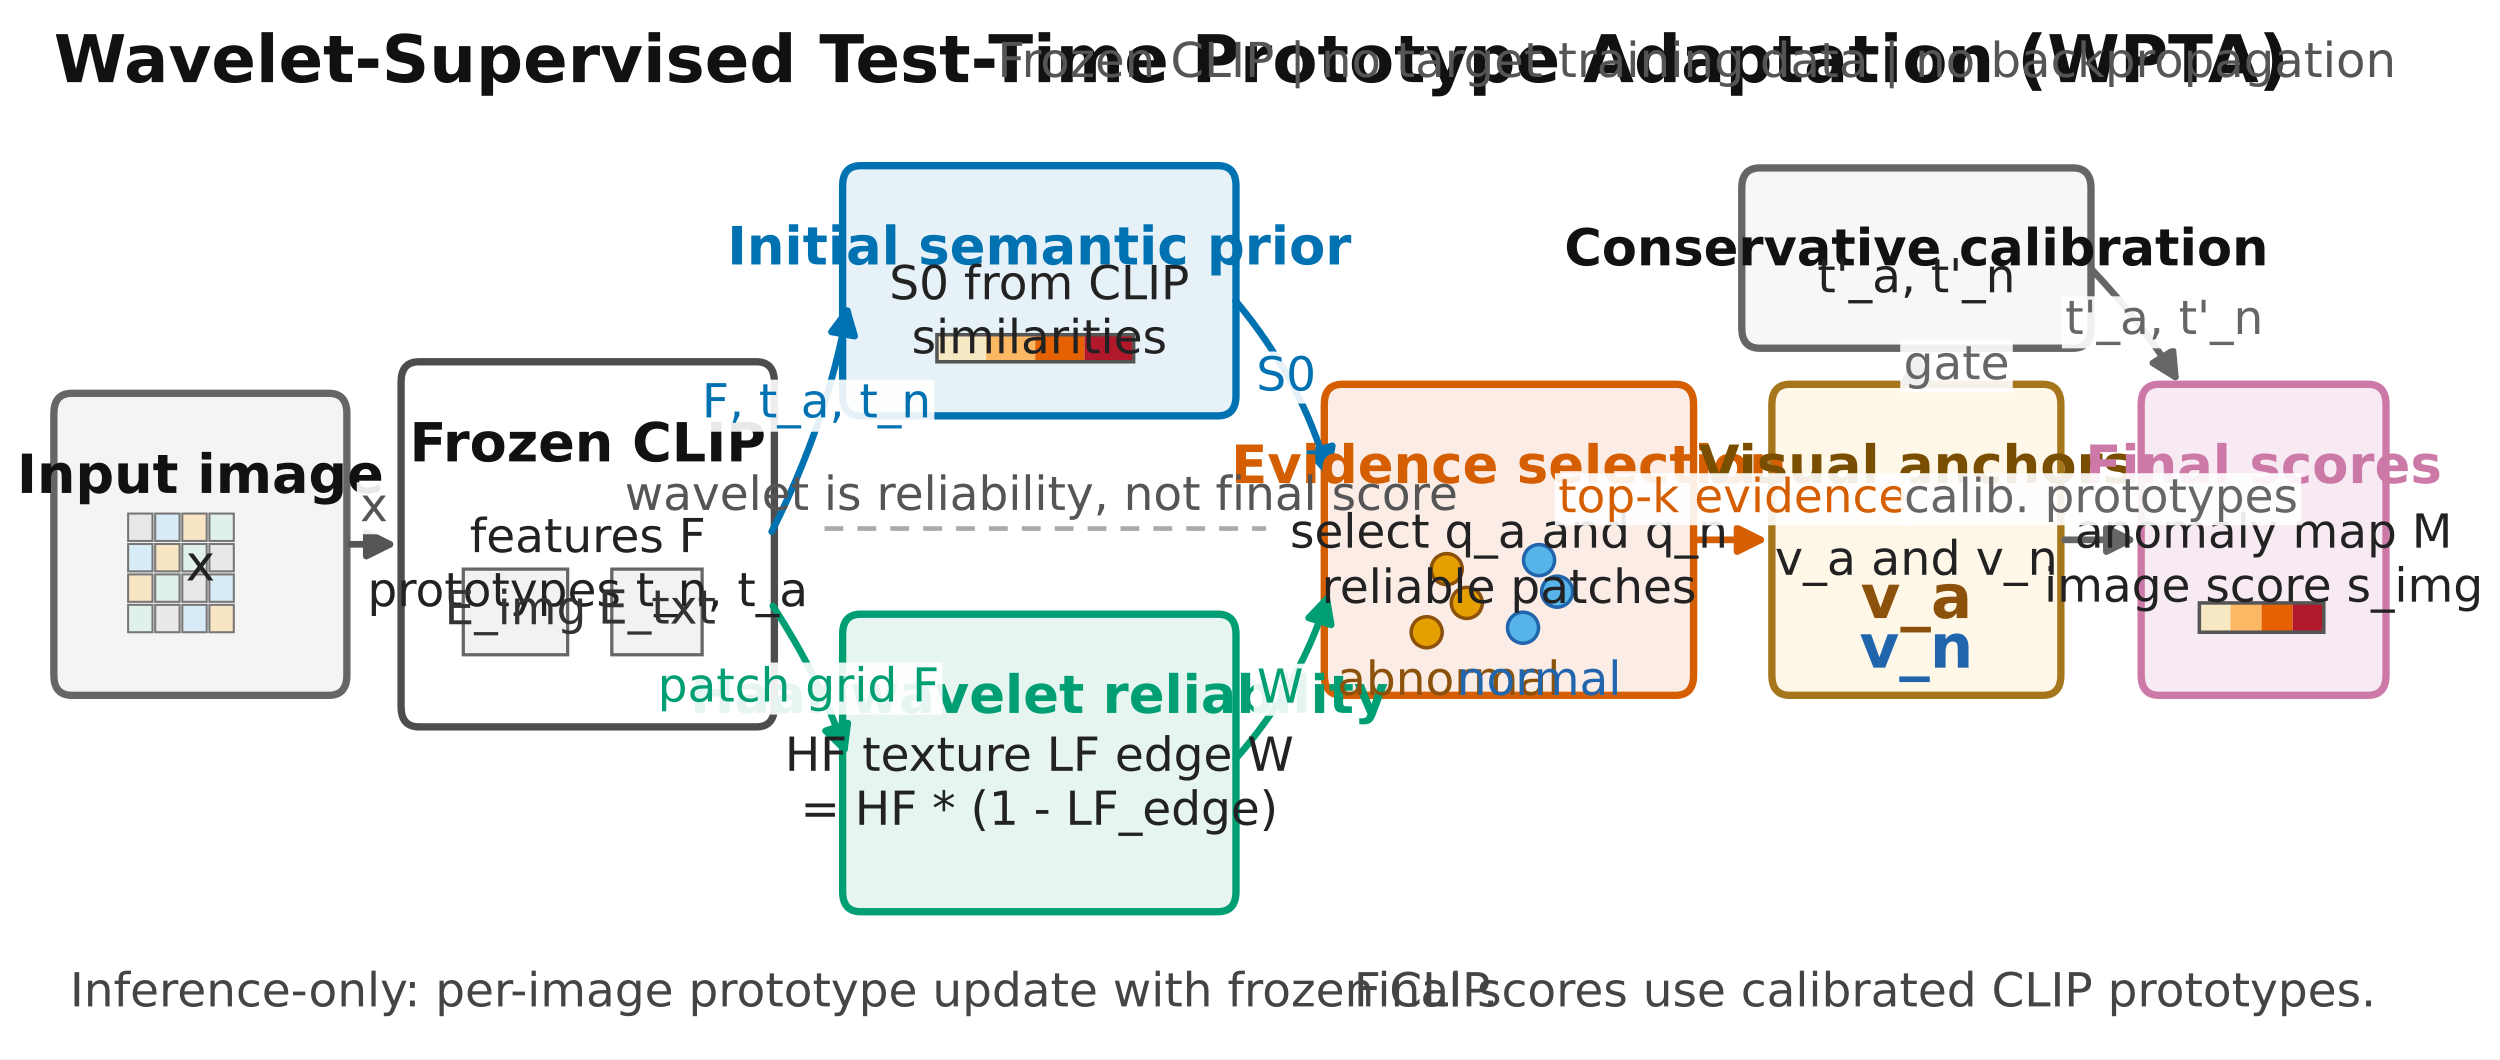
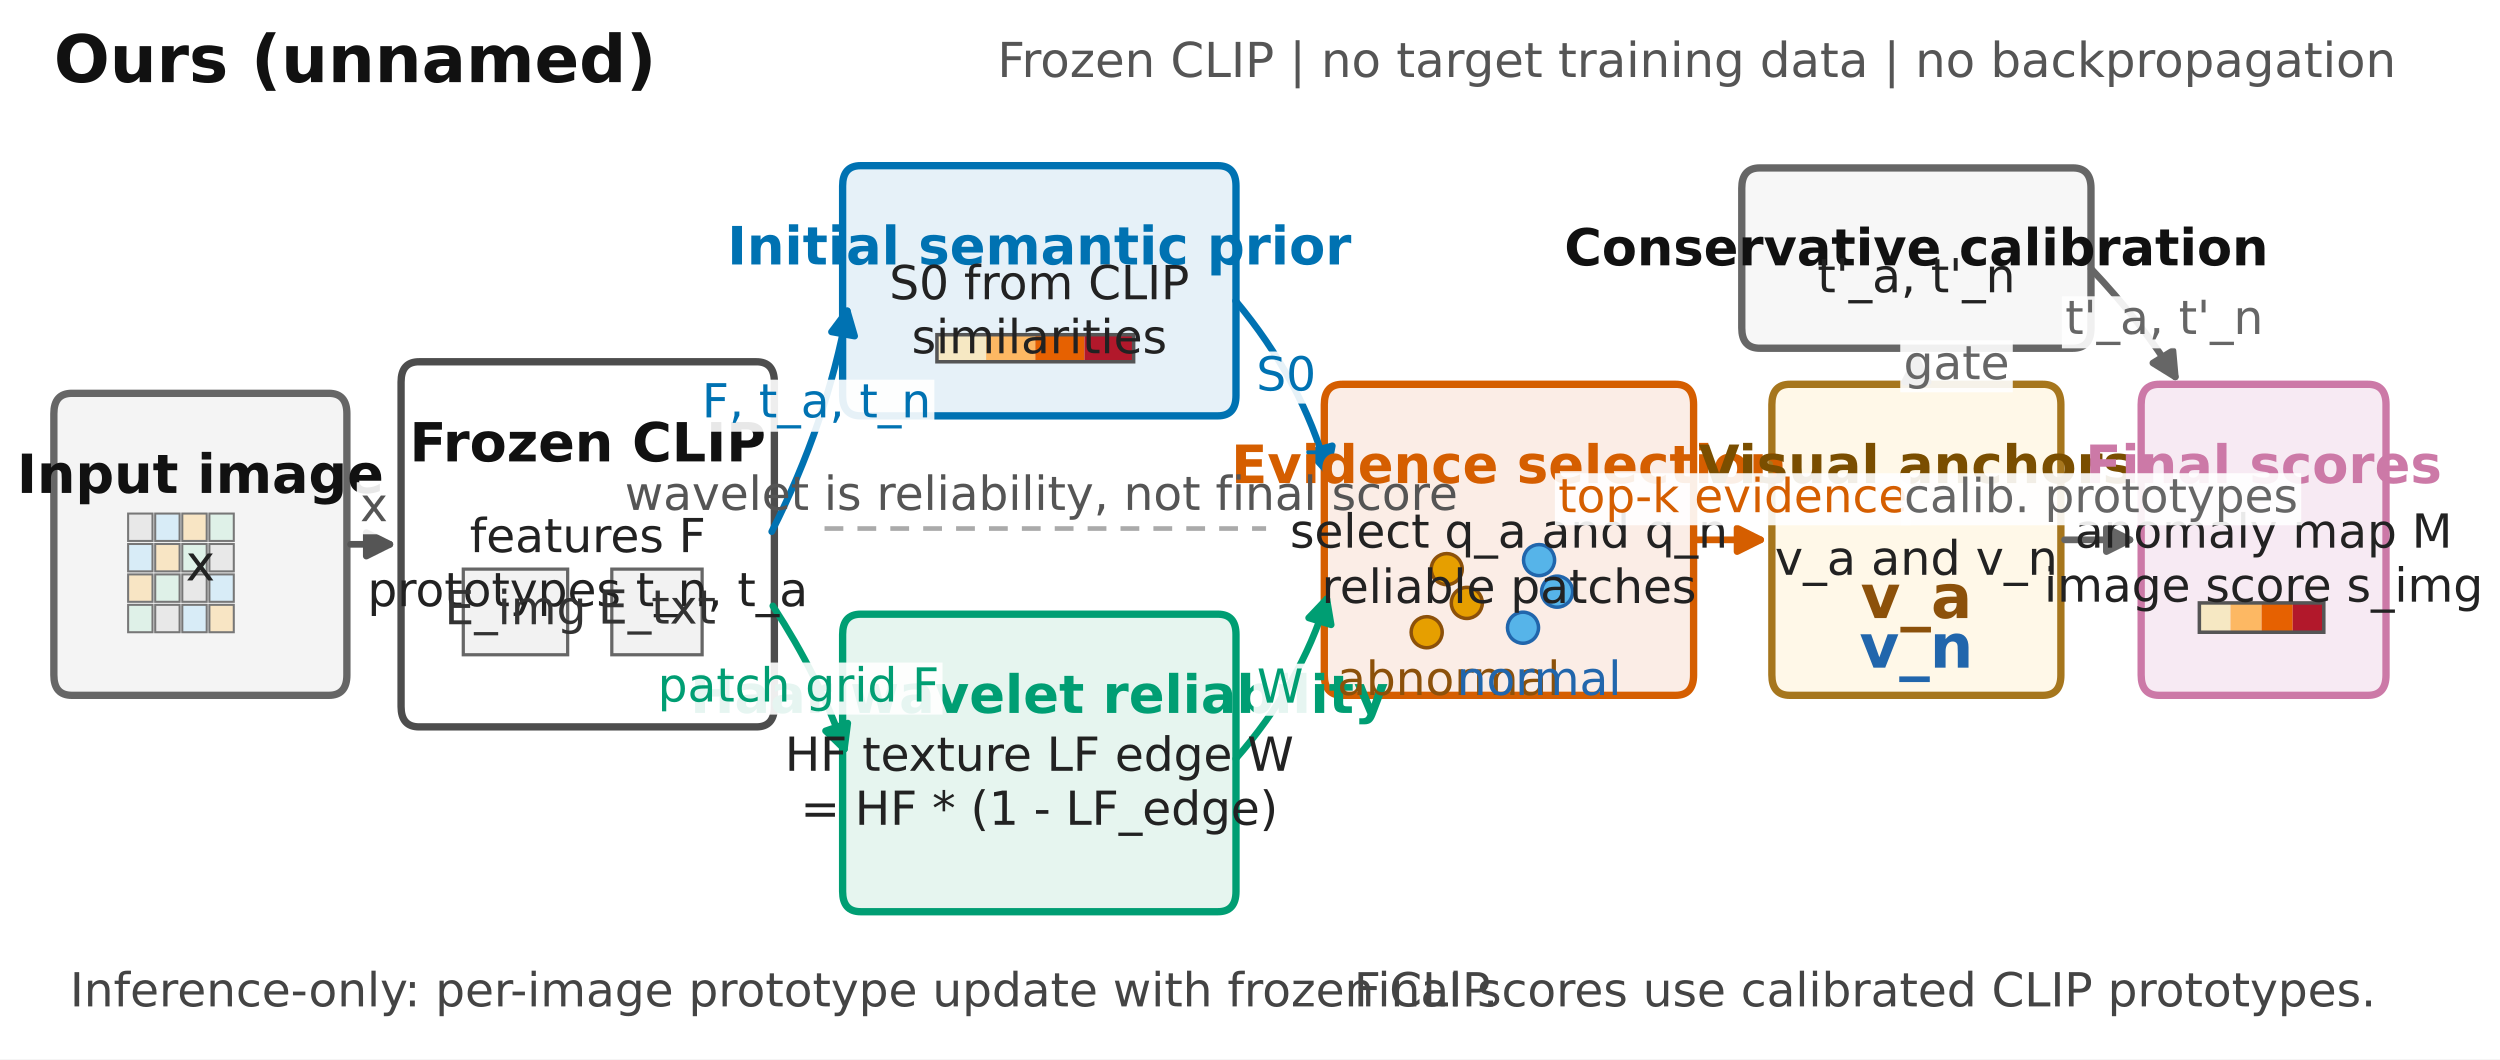
<svg xmlns="http://www.w3.org/2000/svg" xmlns:xlink="http://www.w3.org/1999/xlink" width="425.724pt" height="180.396pt" viewBox="0 0 425.724 180.396" version="1.1">
  <defs>
    <style type="text/css">*{stroke-linejoin: round; stroke-linecap: butt}</style>
  </defs>
  <g id="figure_1">
    <g id="patch_1">
-       <path d="M 0 180.396  L 425.724 180.396  L 425.724 0  L 0 0  z " style="fill: #ffffff" />
+       <path d="M 0 180.396 L 425.724 180.396 L 425.724 0 L 0 0 z " style="fill: #ffffff" />
    </g>
    <g id="axes_1">
      <g id="patch_2">
-         <path d="M 12.247 118.408  L 55.994 118.408  Q 59.07 118.408 59.07 114.954  L 59.07 70.432  Q 59.07 66.977 55.994 66.977  L 12.247 66.977  Q 9.171 66.977 9.171 70.432  L 9.171 114.954  Q 9.171 118.408 12.247 118.408  z " clip-path="url(#padab450040)" style="fill: #f4f4f4; stroke: #666666; stroke-width: 1.25; stroke-linejoin: miter" />
+         <path d="M 12.247 118.408 L 55.994 118.408 Q 59.07 118.408 59.07 114.954 L 59.07 70.432 Q 59.07 66.977 55.994 66.977 L 12.247 66.977 Q 9.171 66.977 9.171 70.432 L 9.171 114.954 Q 9.171 118.408 12.247 118.408 z " clip-path="url(#padab450040)" style="fill: #f4f4f4; stroke: #666666; stroke-width: 1.25; stroke-linejoin: miter" />
      </g>
      <g id="patch_3">
-         <path d="M 21.817 92.117  L 25.969 92.117  L 25.969 87.454  L 21.817 87.454  z " clip-path="url(#padab450040)" style="fill: #e8e8e8; stroke: #777777; stroke-width: 0.35; stroke-linejoin: miter" />
+         <path d="M 21.817 92.117 L 25.969 92.117 L 25.969 87.454 L 21.817 87.454 z " clip-path="url(#padab450040)" style="fill: #e8e8e8; stroke: #777777; stroke-width: 0.35; stroke-linejoin: miter" />
      </g>
      <g id="patch_4">
-         <path d="M 26.431 92.117  L 30.583 92.117  L 30.583 87.454  L 26.431 87.454  z " clip-path="url(#padab450040)" style="fill: #d8ecf7; stroke: #777777; stroke-width: 0.35; stroke-linejoin: miter" />
+         <path d="M 26.431 92.117 L 30.583 92.117 L 30.583 87.454 L 26.431 87.454 z " clip-path="url(#padab450040)" style="fill: #d8ecf7; stroke: #777777; stroke-width: 0.35; stroke-linejoin: miter" />
      </g>
      <g id="patch_5">
-         <path d="M 31.044 92.117  L 35.197 92.117  L 35.197 87.454  L 31.044 87.454  z " clip-path="url(#padab450040)" style="fill: #f8e5c4; stroke: #777777; stroke-width: 0.35; stroke-linejoin: miter" />
+         <path d="M 31.044 92.117 L 35.197 92.117 L 35.197 87.454 L 31.044 87.454 z " clip-path="url(#padab450040)" style="fill: #f8e5c4; stroke: #777777; stroke-width: 0.35; stroke-linejoin: miter" />
      </g>
      <g id="patch_6">
-         <path d="M 35.658 92.117  L 39.811 92.117  L 39.811 87.454  L 35.658 87.454  z " clip-path="url(#padab450040)" style="fill: #dff1e8; stroke: #777777; stroke-width: 0.35; stroke-linejoin: miter" />
+         <path d="M 35.658 92.117 L 39.811 92.117 L 39.811 87.454 L 35.658 87.454 z " clip-path="url(#padab450040)" style="fill: #dff1e8; stroke: #777777; stroke-width: 0.35; stroke-linejoin: miter" />
      </g>
      <g id="patch_7">
-         <path d="M 21.817 97.299  L 25.969 97.299  L 25.969 92.635  L 21.817 92.635  z " clip-path="url(#padab450040)" style="fill: #d8ecf7; stroke: #777777; stroke-width: 0.35; stroke-linejoin: miter" />
+         <path d="M 21.817 97.299 L 25.969 97.299 L 25.969 92.635 L 21.817 92.635 z " clip-path="url(#padab450040)" style="fill: #d8ecf7; stroke: #777777; stroke-width: 0.35; stroke-linejoin: miter" />
      </g>
      <g id="patch_8">
-         <path d="M 26.431 97.299  L 30.583 97.299  L 30.583 92.635  L 26.431 92.635  z " clip-path="url(#padab450040)" style="fill: #f8e5c4; stroke: #777777; stroke-width: 0.35; stroke-linejoin: miter" />
+         <path d="M 26.431 97.299 L 30.583 97.299 L 30.583 92.635 L 26.431 92.635 z " clip-path="url(#padab450040)" style="fill: #f8e5c4; stroke: #777777; stroke-width: 0.35; stroke-linejoin: miter" />
      </g>
      <g id="patch_9">
-         <path d="M 31.044 97.299  L 35.197 97.299  L 35.197 92.635  L 31.044 92.635  z " clip-path="url(#padab450040)" style="fill: #dff1e8; stroke: #777777; stroke-width: 0.35; stroke-linejoin: miter" />
+         <path d="M 31.044 97.299 L 35.197 97.299 L 35.197 92.635 L 31.044 92.635 z " clip-path="url(#padab450040)" style="fill: #dff1e8; stroke: #777777; stroke-width: 0.35; stroke-linejoin: miter" />
      </g>
      <g id="patch_10">
-         <path d="M 35.658 97.299  L 39.811 97.299  L 39.811 92.635  L 35.658 92.635  z " clip-path="url(#padab450040)" style="fill: #e8e8e8; stroke: #777777; stroke-width: 0.35; stroke-linejoin: miter" />
+         <path d="M 35.658 97.299 L 39.811 97.299 L 39.811 92.635 L 35.658 92.635 z " clip-path="url(#padab450040)" style="fill: #e8e8e8; stroke: #777777; stroke-width: 0.35; stroke-linejoin: miter" />
      </g>
      <g id="patch_11">
-         <path d="M 21.817 102.48  L 25.969 102.48  L 25.969 97.817  L 21.817 97.817  z " clip-path="url(#padab450040)" style="fill: #f8e5c4; stroke: #777777; stroke-width: 0.35; stroke-linejoin: miter" />
+         <path d="M 21.817 102.48 L 25.969 102.48 L 25.969 97.817 L 21.817 97.817 z " clip-path="url(#padab450040)" style="fill: #f8e5c4; stroke: #777777; stroke-width: 0.35; stroke-linejoin: miter" />
      </g>
      <g id="patch_12">
-         <path d="M 26.431 102.48  L 30.583 102.48  L 30.583 97.817  L 26.431 97.817  z " clip-path="url(#padab450040)" style="fill: #dff1e8; stroke: #777777; stroke-width: 0.35; stroke-linejoin: miter" />
+         <path d="M 26.431 102.48 L 30.583 102.48 L 30.583 97.817 L 26.431 97.817 z " clip-path="url(#padab450040)" style="fill: #dff1e8; stroke: #777777; stroke-width: 0.35; stroke-linejoin: miter" />
      </g>
      <g id="patch_13">
-         <path d="M 31.044 102.48  L 35.197 102.48  L 35.197 97.817  L 31.044 97.817  z " clip-path="url(#padab450040)" style="fill: #e8e8e8; stroke: #777777; stroke-width: 0.35; stroke-linejoin: miter" />
+         <path d="M 31.044 102.48 L 35.197 102.48 L 35.197 97.817 L 31.044 97.817 z " clip-path="url(#padab450040)" style="fill: #e8e8e8; stroke: #777777; stroke-width: 0.35; stroke-linejoin: miter" />
      </g>
      <g id="patch_14">
-         <path d="M 35.658 102.48  L 39.811 102.48  L 39.811 97.817  L 35.658 97.817  z " clip-path="url(#padab450040)" style="fill: #d8ecf7; stroke: #777777; stroke-width: 0.35; stroke-linejoin: miter" />
+         <path d="M 35.658 102.48 L 39.811 102.48 L 39.811 97.817 L 35.658 97.817 z " clip-path="url(#padab450040)" style="fill: #d8ecf7; stroke: #777777; stroke-width: 0.35; stroke-linejoin: miter" />
      </g>
      <g id="patch_15">
-         <path d="M 21.817 107.662  L 25.969 107.662  L 25.969 102.998  L 21.817 102.998  z " clip-path="url(#padab450040)" style="fill: #dff1e8; stroke: #777777; stroke-width: 0.35; stroke-linejoin: miter" />
+         <path d="M 21.817 107.662 L 25.969 107.662 L 25.969 102.998 L 21.817 102.998 z " clip-path="url(#padab450040)" style="fill: #dff1e8; stroke: #777777; stroke-width: 0.35; stroke-linejoin: miter" />
      </g>
      <g id="patch_16">
-         <path d="M 26.431 107.662  L 30.583 107.662  L 30.583 102.998  L 26.431 102.998  z " clip-path="url(#padab450040)" style="fill: #e8e8e8; stroke: #777777; stroke-width: 0.35; stroke-linejoin: miter" />
+         <path d="M 26.431 107.662 L 30.583 107.662 L 30.583 102.998 L 26.431 102.998 z " clip-path="url(#padab450040)" style="fill: #e8e8e8; stroke: #777777; stroke-width: 0.35; stroke-linejoin: miter" />
      </g>
      <g id="patch_17">
-         <path d="M 31.044 107.662  L 35.197 107.662  L 35.197 102.998  L 31.044 102.998  z " clip-path="url(#padab450040)" style="fill: #d8ecf7; stroke: #777777; stroke-width: 0.35; stroke-linejoin: miter" />
+         <path d="M 31.044 107.662 L 35.197 107.662 L 35.197 102.998 L 31.044 102.998 z " clip-path="url(#padab450040)" style="fill: #d8ecf7; stroke: #777777; stroke-width: 0.35; stroke-linejoin: miter" />
      </g>
      <g id="patch_18">
-         <path d="M 35.658 107.662  L 39.811 107.662  L 39.811 102.998  L 35.658 102.998  z " clip-path="url(#padab450040)" style="fill: #f8e5c4; stroke: #777777; stroke-width: 0.35; stroke-linejoin: miter" />
+         <path d="M 35.658 107.662 L 39.811 107.662 L 39.811 102.998 L 35.658 102.998 z " clip-path="url(#padab450040)" style="fill: #f8e5c4; stroke: #777777; stroke-width: 0.35; stroke-linejoin: miter" />
      </g>
      <g id="patch_19">
-         <path d="M 71.374 123.782  L 128.792 123.782  Q 131.868 123.782 131.868 120.328  L 131.868 65.058  Q 131.868 61.604 128.792 61.604  L 71.374 61.604  Q 68.298 61.604 68.298 65.058  L 68.298 120.328  Q 68.298 123.782 71.374 123.782  z " clip-path="url(#padab450040)" style="fill: #ffffff; stroke: #4d4d4d; stroke-width: 1.25; stroke-linejoin: miter" />
+         <path d="M 71.374 123.782 L 128.792 123.782 Q 131.868 123.782 131.868 120.328 L 131.868 65.058 Q 131.868 61.604 128.792 61.604 L 71.374 61.604 Q 68.298 61.604 68.298 65.058 L 68.298 120.328 Q 68.298 123.782 71.374 123.782 z " clip-path="url(#padab450040)" style="fill: #ffffff; stroke: #4d4d4d; stroke-width: 1.25; stroke-linejoin: miter" />
      </g>
      <g id="patch_20">
-         <path d="M 78.893 111.5  L 96.665 111.5  L 96.665 96.915  L 78.893 96.915  z " clip-path="url(#padab450040)" style="fill: #f2f2f2; stroke: #666666; stroke-width: 0.55; stroke-linejoin: miter" />
+         <path d="M 78.893 111.5 L 96.665 111.5 L 96.665 96.915 L 78.893 96.915 z " clip-path="url(#padab450040)" style="fill: #f2f2f2; stroke: #666666; stroke-width: 0.55; stroke-linejoin: miter" />
      </g>
      <g id="patch_21">
-         <path d="M 104.184 111.5  L 119.564 111.5  L 119.564 96.915  L 104.184 96.915  z " clip-path="url(#padab450040)" style="fill: #f2f2f2; stroke: #666666; stroke-width: 0.55; stroke-linejoin: miter" />
+         <path d="M 104.184 111.5 L 119.564 111.5 L 119.564 96.915 L 104.184 96.915 z " clip-path="url(#padab450040)" style="fill: #f2f2f2; stroke: #666666; stroke-width: 0.55; stroke-linejoin: miter" />
      </g>
      <g id="patch_22">
-         <path d="M 146.564 70.815  L 207.4 70.815  Q 210.476 70.815 210.476 67.361  L 210.476 31.666  Q 210.476 28.212 207.4 28.212  L 146.564 28.212  Q 143.488 28.212 143.488 31.666  L 143.488 67.361  Q 143.488 70.815 146.564 70.815  z " clip-path="url(#padab450040)" style="fill: #e6f1f8; stroke: #0072b2; stroke-width: 1.25; stroke-linejoin: miter" />
+         <path d="M 146.564 70.815 L 207.4 70.815 Q 210.476 70.815 210.476 67.361 L 210.476 31.666 Q 210.476 28.212 207.4 28.212 L 146.564 28.212 Q 143.488 28.212 143.488 31.666 L 143.488 67.361 Q 143.488 70.815 146.564 70.815 z " clip-path="url(#padab450040)" style="fill: #e6f1f8; stroke: #0072b2; stroke-width: 1.25; stroke-linejoin: miter" />
      </g>
      <g id="patch_23">
-         <path d="M 159.552 61.604  L 167.925 61.604  L 167.925 56.998  L 159.552 56.998  z " clip-path="url(#padab450040)" style="fill: #f6e8c3" />
+         <path d="M 159.552 61.604 L 167.925 61.604 L 167.925 56.998 L 159.552 56.998 z " clip-path="url(#padab450040)" style="fill: #f6e8c3" />
      </g>
      <g id="patch_24">
-         <path d="M 167.925 61.604  L 176.299 61.604  L 176.299 56.998  L 167.925 56.998  z " clip-path="url(#padab450040)" style="fill: #fdb863" />
+         <path d="M 167.925 61.604 L 176.299 61.604 L 176.299 56.998 L 167.925 56.998 z " clip-path="url(#padab450040)" style="fill: #fdb863" />
      </g>
      <g id="patch_25">
-         <path d="M 176.299 61.604  L 184.672 61.604  L 184.672 56.998  L 176.299 56.998  z " clip-path="url(#padab450040)" style="fill: #e66101" />
+         <path d="M 176.299 61.604 L 184.672 61.604 L 184.672 56.998 L 176.299 56.998 z " clip-path="url(#padab450040)" style="fill: #e66101" />
      </g>
      <g id="patch_26">
-         <path d="M 184.672 61.604  L 193.046 61.604  L 193.046 56.998  L 184.672 56.998  z " clip-path="url(#padab450040)" style="fill: #b2182b" />
+         <path d="M 184.672 61.604 L 193.046 61.604 L 193.046 56.998 L 184.672 56.998 z " clip-path="url(#padab450040)" style="fill: #b2182b" />
      </g>
      <g id="patch_27">
-         <path d="M 159.552 61.604  L 193.046 61.604  L 193.046 56.998  L 159.552 56.998  L 159.552 61.604  z " clip-path="url(#padab450040)" style="fill: none; stroke: #555555; stroke-width: 0.6; stroke-linejoin: miter" />
+         <path d="M 159.552 61.604 L 193.046 61.604 L 193.046 56.998 L 159.552 56.998 L 159.552 61.604 z " clip-path="url(#padab450040)" style="fill: none; stroke: #555555; stroke-width: 0.6; stroke-linejoin: miter" />
      </g>
      <g id="patch_28">
-         <path d="M 146.564 155.255  L 207.4 155.255  Q 210.476 155.255 210.476 151.8  L 210.476 108.045  Q 210.476 104.591 207.4 104.591  L 146.564 104.591  Q 143.488 104.591 143.488 108.045  L 143.488 151.8  Q 143.488 155.255 146.564 155.255  z " clip-path="url(#padab450040)" style="fill: #e6f5ef; stroke: #009e73; stroke-width: 1.25; stroke-linejoin: miter" />
+         <path d="M 146.564 155.255 L 207.4 155.255 Q 210.476 155.255 210.476 151.8 L 210.476 108.045 Q 210.476 104.591 207.4 104.591 L 146.564 104.591 Q 143.488 104.591 143.488 108.045 L 143.488 151.8 Q 143.488 155.255 146.564 155.255 z " clip-path="url(#padab450040)" style="fill: #e6f5ef; stroke: #009e73; stroke-width: 1.25; stroke-linejoin: miter" />
      </g>
      <g id="patch_29">
-         <path d="M 228.59 118.408  L 285.325 118.408  Q 288.401 118.408 288.401 114.954  L 288.401 68.896  Q 288.401 65.442 285.325 65.442  L 228.59 65.442  Q 225.514 65.442 225.514 68.896  L 225.514 114.954  Q 225.514 118.408 228.59 118.408  z " clip-path="url(#padab450040)" style="fill: #fbede6; stroke: #d55e00; stroke-width: 1.25; stroke-linejoin: miter" />
+         <path d="M 228.59 118.408 L 285.325 118.408 Q 288.401 118.408 288.401 114.954 L 288.401 68.896 Q 288.401 65.442 285.325 65.442 L 228.59 65.442 Q 225.514 65.442 225.514 68.896 L 225.514 114.954 Q 225.514 118.408 228.59 118.408 z " clip-path="url(#padab450040)" style="fill: #fbede6; stroke: #d55e00; stroke-width: 1.25; stroke-linejoin: miter" />
      </g>
      <g id="PathCollection_1">
        <defs>
-           <path id="m69efc1ecfc" d="M 0 2.646  C 0.702 2.646 1.375 2.367 1.871 1.871  C 2.367 1.375 2.646 0.702 2.646 0  C 2.646 -0.702 2.367 -1.375 1.871 -1.871  C 1.375 -2.367 0.702 -2.646 0 -2.646  C -0.702 -2.646 -1.375 -2.367 -1.871 -1.871  C -2.367 -1.375 -2.646 -0.702 -2.646 0  C -2.646 0.702 -2.367 1.375 -1.871 1.871  C -1.375 2.367 -0.702 2.646 0 2.646  z " style="stroke: #8c510a; stroke-width: 0.6" />
+           <path id="m69efc1ecfc" d="M 0 2.646 C 0.702 2.646 1.375 2.367 1.871 1.871 C 2.367 1.375 2.646 0.702 2.646 0 C 2.646 -0.702 2.367 -1.375 1.871 -1.871 C 1.375 -2.367 0.702 -2.646 0 -2.646 C -0.702 -2.646 -1.375 -2.367 -1.871 -1.871 C -2.367 -1.375 -2.646 -0.702 -2.646 0 C -2.646 0.702 -2.367 1.375 -1.871 1.871 C -1.375 2.367 -0.702 2.646 0 2.646 z " style="stroke: #8c510a; stroke-width: 0.6" />
        </defs>
        <g clip-path="url(#padab450040)">
          <use xlink:href="#m69efc1ecfc" x="242.945" y="107.662" style="fill: #e69f00; stroke: #8c510a; stroke-width: 0.6" />
          <use xlink:href="#m69efc1ecfc" x="249.78" y="102.672" style="fill: #e69f00; stroke: #8c510a; stroke-width: 0.6" />
          <use xlink:href="#m69efc1ecfc" x="246.363" y="96.915" style="fill: #e69f00; stroke: #8c510a; stroke-width: 0.6" />
        </g>
      </g>
      <g id="PathCollection_2">
        <defs>
-           <path id="m4377a59891" d="M 0 2.646  C 0.702 2.646 1.375 2.367 1.871 1.871  C 2.367 1.375 2.646 0.702 2.646 0  C 2.646 -0.702 2.367 -1.375 1.871 -1.871  C 1.375 -2.367 0.702 -2.646 0 -2.646  C -0.702 -2.646 -1.375 -2.367 -1.871 -1.871  C -2.367 -1.375 -2.646 -0.702 -2.646 0  C -2.646 0.702 -2.367 1.375 -1.871 1.871  C -1.375 2.367 -0.702 2.646 0 2.646  z " style="stroke: #2166ac; stroke-width: 0.6" />
+           <path id="m4377a59891" d="M 0 2.646 C 0.702 2.646 1.375 2.367 1.871 1.871 C 2.367 1.375 2.646 0.702 2.646 0 C 2.646 -0.702 2.367 -1.375 1.871 -1.871 C 1.375 -2.367 0.702 -2.646 0 -2.646 C -0.702 -2.646 -1.375 -2.367 -1.871 -1.871 C -2.367 -1.375 -2.646 -0.702 -2.646 0 C -2.646 0.702 -2.367 1.375 -1.871 1.871 C -1.375 2.367 -0.702 2.646 0 2.646 z " style="stroke: #2166ac; stroke-width: 0.6" />
        </defs>
        <g clip-path="url(#padab450040)">
          <use xlink:href="#m4377a59891" x="259.35" y="106.894" style="fill: #56b4e9; stroke: #2166ac; stroke-width: 0.6" />
          <use xlink:href="#m4377a59891" x="265.16" y="100.753" style="fill: #56b4e9; stroke: #2166ac; stroke-width: 0.6" />
          <use xlink:href="#m4377a59891" x="262.084" y="95.38" style="fill: #56b4e9; stroke: #2166ac; stroke-width: 0.6" />
        </g>
      </g>
      <g id="patch_30">
-         <path d="M 304.806 118.408  L 347.87 118.408  Q 350.946 118.408 350.946 114.954  L 350.946 68.896  Q 350.946 65.442 347.87 65.442  L 304.806 65.442  Q 301.73 65.442 301.73 68.896  L 301.73 114.954  Q 301.73 118.408 304.806 118.408  z " clip-path="url(#padab450040)" style="fill: #fff8e8; stroke: #a6761d; stroke-width: 1.25; stroke-linejoin: miter" />
+         <path d="M 304.806 118.408 L 347.87 118.408 Q 350.946 118.408 350.946 114.954 L 350.946 68.896 Q 350.946 65.442 347.87 65.442 L 304.806 65.442 Q 301.73 65.442 301.73 68.896 L 301.73 114.954 Q 301.73 118.408 304.806 118.408 z " clip-path="url(#padab450040)" style="fill: #fff8e8; stroke: #a6761d; stroke-width: 1.25; stroke-linejoin: miter" />
      </g>
      <g id="patch_31">
-         <path d="M 299.68 59.301  L 352.997 59.301  Q 356.073 59.301 356.073 55.847  L 356.073 32.05  Q 356.073 28.596 352.997 28.596  L 299.68 28.596  Q 296.604 28.596 296.604 32.05  L 296.604 55.847  Q 296.604 59.301 299.68 59.301  z " clip-path="url(#padab450040)" style="fill: #f7f7f7; stroke: #666666; stroke-width: 1.25; stroke-linejoin: miter" />
+         <path d="M 299.68 59.301 L 352.997 59.301 Q 356.073 59.301 356.073 55.847 L 356.073 32.05 Q 356.073 28.596 352.997 28.596 L 299.68 28.596 Q 296.604 28.596 296.604 32.05 L 296.604 55.847 Q 296.604 59.301 299.68 59.301 z " clip-path="url(#padab450040)" style="fill: #f7f7f7; stroke: #666666; stroke-width: 1.25; stroke-linejoin: miter" />
      </g>
      <g id="patch_32">
-         <path d="M 367.693 118.408  L 403.237 118.408  Q 406.313 118.408 406.313 114.954  L 406.313 68.896  Q 406.313 65.442 403.237 65.442  L 367.693 65.442  Q 364.617 65.442 364.617 68.896  L 364.617 114.954  Q 364.617 118.408 367.693 118.408  z " clip-path="url(#padab450040)" style="fill: #f7eaf3; stroke: #cc79a7; stroke-width: 1.25; stroke-linejoin: miter" />
+         <path d="M 367.693 118.408 L 403.237 118.408 Q 406.313 118.408 406.313 114.954 L 406.313 68.896 Q 406.313 65.442 403.237 65.442 L 367.693 65.442 Q 364.617 65.442 364.617 68.896 L 364.617 114.954 Q 364.617 118.408 367.693 118.408 z " clip-path="url(#padab450040)" style="fill: #f7eaf3; stroke: #cc79a7; stroke-width: 1.25; stroke-linejoin: miter" />
      </g>
      <g id="patch_33">
-         <path d="M 374.528 107.662  L 379.826 107.662  L 379.826 102.672  L 374.528 102.672  z " clip-path="url(#padab450040)" style="fill: #f6e8c3" />
+         <path d="M 374.528 107.662 L 379.826 107.662 L 379.826 102.672 L 374.528 102.672 z " clip-path="url(#padab450040)" style="fill: #f6e8c3" />
      </g>
      <g id="patch_34">
-         <path d="M 379.826 107.662  L 385.123 107.662  L 385.123 102.672  L 379.826 102.672  z " clip-path="url(#padab450040)" style="fill: #fdb863" />
+         <path d="M 379.826 107.662 L 385.123 107.662 L 385.123 102.672 L 379.826 102.672 z " clip-path="url(#padab450040)" style="fill: #fdb863" />
      </g>
      <g id="patch_35">
-         <path d="M 385.123 107.662  L 390.421 107.662  L 390.421 102.672  L 385.123 102.672  z " clip-path="url(#padab450040)" style="fill: #e66101" />
+         <path d="M 385.123 107.662 L 390.421 107.662 L 390.421 102.672 L 385.123 102.672 z " clip-path="url(#padab450040)" style="fill: #e66101" />
      </g>
      <g id="patch_36">
-         <path d="M 390.421 107.662  L 395.718 107.662  L 395.718 102.672  L 390.421 102.672  z " clip-path="url(#padab450040)" style="fill: #b2182b" />
+         <path d="M 390.421 107.662 L 395.718 107.662 L 395.718 102.672 L 390.421 102.672 z " clip-path="url(#padab450040)" style="fill: #b2182b" />
      </g>
      <g id="patch_37">
-         <path d="M 374.528 107.662  L 395.718 107.662  L 395.718 102.672  L 374.528 102.672  L 374.528 107.662  z " clip-path="url(#padab450040)" style="fill: none; stroke: #555555; stroke-width: 0.6; stroke-linejoin: miter" />
+         <path d="M 374.528 107.662 L 395.718 107.662 L 395.718 102.672 L 374.528 102.672 L 374.528 107.662 z " clip-path="url(#padab450040)" style="fill: none; stroke: #555555; stroke-width: 0.6; stroke-linejoin: miter" />
      </g>
      <g id="patch_38">
-         <path d="M 59.703 92.693  Q 63.685 92.693 66.38 92.693  " clip-path="url(#padab450040)" style="fill: none; stroke: #555555; stroke-width: 1.15; stroke-linecap: round" />
-         <path d="M 62.38 90.693  L 66.38 92.693  L 62.38 94.693  z " clip-path="url(#padab450040)" style="fill: #555555; stroke: #555555; stroke-width: 1.15; stroke-linecap: round" />
+         <path d="M 59.703 92.693 Q 63.685 92.693 66.38 92.693 " clip-path="url(#padab450040)" style="fill: none; stroke: #555555; stroke-width: 1.15; stroke-linecap: round" />
+         <path d="M 62.38 90.693 L 66.38 92.693 L 62.38 94.693 z " clip-path="url(#padab450040)" style="fill: #555555; stroke: #555555; stroke-width: 1.15; stroke-linecap: round" />
      </g>
      <g id="patch_39">
-         <path d="M 131.419 90.531  Q 140.801 72.058 144.281 52.939  " clip-path="url(#padab450040)" style="fill: none; stroke: #0072b2; stroke-width: 1.15; stroke-linecap: round" />
-         <path d="M 141.597 56.516  L 144.281 52.939  L 145.532 57.232  z " clip-path="url(#padab450040)" style="fill: #0072b2; stroke: #0072b2; stroke-width: 1.15; stroke-linecap: round" />
+         <path d="M 131.419 90.531 Q 140.801 72.058 144.281 52.939 " clip-path="url(#padab450040)" style="fill: none; stroke: #0072b2; stroke-width: 1.15; stroke-linecap: round" />
+         <path d="M 141.597 56.516 L 144.281 52.939 L 145.532 57.232 z " clip-path="url(#padab450040)" style="fill: #0072b2; stroke: #0072b2; stroke-width: 1.15; stroke-linecap: round" />
      </g>
      <g id="patch_40">
-         <path d="M 131.609 103.182  Q 139.485 115.213 143.79 127.579  " clip-path="url(#padab450040)" style="fill: none; stroke: #009e73; stroke-width: 1.15; stroke-linecap: round" />
-         <path d="M 144.364 123.143  L 143.79 127.579  L 140.586 124.459  z " clip-path="url(#padab450040)" style="fill: #009e73; stroke: #009e73; stroke-width: 1.15; stroke-linecap: round" />
+         <path d="M 131.609 103.182 Q 139.485 115.213 143.79 127.579 " clip-path="url(#padab450040)" style="fill: none; stroke: #009e73; stroke-width: 1.15; stroke-linecap: round" />
+         <path d="M 144.364 123.143 L 143.79 127.579 L 140.586 124.459 z " clip-path="url(#padab450040)" style="fill: #009e73; stroke: #009e73; stroke-width: 1.15; stroke-linecap: round" />
      </g>
      <g id="patch_41">
-         <path d="M 210.412 51.226  Q 221.656 64.669 226.021 80.311  " clip-path="url(#padab450040)" style="fill: none; stroke: #0072b2; stroke-width: 1.15; stroke-linecap: round" />
-         <path d="M 226.872 75.92  L 226.021 80.311  L 223.02 76.996  z " clip-path="url(#padab450040)" style="fill: #0072b2; stroke: #0072b2; stroke-width: 1.15; stroke-linecap: round" />
+         <path d="M 210.412 51.226 Q 221.656 64.669 226.021 80.311 " clip-path="url(#padab450040)" style="fill: none; stroke: #0072b2; stroke-width: 1.15; stroke-linecap: round" />
+         <path d="M 226.872 75.92 L 226.021 80.311 L 223.02 76.996 z " clip-path="url(#padab450040)" style="fill: #0072b2; stroke: #0072b2; stroke-width: 1.15; stroke-linecap: round" />
      </g>
      <g id="patch_42">
-         <path d="M 210.443 129.207  Q 221.43 116.682 225.941 101.983  " clip-path="url(#padab450040)" style="fill: none; stroke: #009e73; stroke-width: 1.15; stroke-linecap: round" />
-         <path d="M 222.855 105.221  L 225.941 101.983  L 226.679 106.394  z " clip-path="url(#padab450040)" style="fill: #009e73; stroke: #009e73; stroke-width: 1.15; stroke-linecap: round" />
+         <path d="M 210.443 129.207 Q 221.43 116.682 225.941 101.983 " clip-path="url(#padab450040)" style="fill: none; stroke: #009e73; stroke-width: 1.15; stroke-linecap: round" />
+         <path d="M 222.855 105.221 L 225.941 101.983 L 226.679 106.394 z " clip-path="url(#padab450040)" style="fill: #009e73; stroke: #009e73; stroke-width: 1.15; stroke-linecap: round" />
      </g>
      <g id="patch_43">
-         <path d="M 289.03 91.925  Q 295.063 91.925 299.809 91.925  " clip-path="url(#padab450040)" style="fill: none; stroke: #d55e00; stroke-width: 1.15; stroke-linecap: round" />
-         <path d="M 295.809 89.925  L 299.809 91.925  L 295.809 93.925  z " clip-path="url(#padab450040)" style="fill: #d55e00; stroke: #d55e00; stroke-width: 1.15; stroke-linecap: round" />
+         <path d="M 289.03 91.925 Q 295.063 91.925 299.809 91.925 " clip-path="url(#padab450040)" style="fill: none; stroke: #d55e00; stroke-width: 1.15; stroke-linecap: round" />
+         <path d="M 295.809 89.925 L 299.809 91.925 L 295.809 93.925 z " clip-path="url(#padab450040)" style="fill: #d55e00; stroke: #d55e00; stroke-width: 1.15; stroke-linecap: round" />
      </g>
      <g id="patch_44">
-         <path d="M 326.338 64.976  Q 326.338 62.372 326.338 61.055  " clip-path="url(#padab450040)" style="fill: none; stroke: #666666; stroke-width: 1.15; stroke-linecap: round" />
-         <path d="M 324.338 65.055  L 326.338 61.055  L 328.338 65.055  z " clip-path="url(#padab450040)" style="fill: #666666; stroke: #666666; stroke-width: 1.15; stroke-linecap: round" />
+         <path d="M 326.338 64.976 Q 326.338 62.372 326.338 61.055 " clip-path="url(#padab450040)" style="fill: none; stroke: #666666; stroke-width: 1.15; stroke-linecap: round" />
+         <path d="M 324.338 65.055 L 326.338 61.055 L 328.338 65.055 z " clip-path="url(#padab450040)" style="fill: #666666; stroke: #666666; stroke-width: 1.15; stroke-linecap: round" />
      </g>
      <g id="patch_45">
-         <path d="M 351.577 91.925  Q 357.78 91.925 362.697 91.925  " clip-path="url(#padab450040)" style="fill: none; stroke: #666666; stroke-width: 1.15; stroke-linecap: round" />
-         <path d="M 358.697 89.925  L 362.697 91.925  L 358.697 93.925  z " clip-path="url(#padab450040)" style="fill: #666666; stroke: #666666; stroke-width: 1.15; stroke-linecap: round" />
+         <path d="M 351.577 91.925 Q 357.78 91.925 362.697 91.925 " clip-path="url(#padab450040)" style="fill: none; stroke: #666666; stroke-width: 1.15; stroke-linecap: round" />
+         <path d="M 358.697 89.925 L 362.697 91.925 L 358.697 93.925 z " clip-path="url(#padab450040)" style="fill: #666666; stroke: #666666; stroke-width: 1.15; stroke-linecap: round" />
      </g>
      <g id="patch_46">
-         <path d="M 356.092 45.77  Q 364.602 54.742 370.423 64.171  " clip-path="url(#padab450040)" style="fill: none; stroke: #666666; stroke-width: 1.15; stroke-linecap: round" />
-         <path d="M 370.023 59.717  L 370.423 64.171  L 366.62 61.818  z " clip-path="url(#padab450040)" style="fill: #666666; stroke: #666666; stroke-width: 1.15; stroke-linecap: round" />
+         <path d="M 356.092 45.77 Q 364.602 54.742 370.423 64.171 " clip-path="url(#padab450040)" style="fill: none; stroke: #666666; stroke-width: 1.15; stroke-linecap: round" />
+         <path d="M 370.023 59.717 L 370.423 64.171 L 366.62 61.818 z " clip-path="url(#padab450040)" style="fill: #666666; stroke: #666666; stroke-width: 1.15; stroke-linecap: round" />
      </g>
      <g id="line2d_1">
-         <path d="M 140.412 90.006  L 215.603 90.006  " clip-path="url(#padab450040)" style="fill: none; stroke-dasharray: 3.2,2.4; stroke-dashoffset: 0; stroke: #aaaaaa; stroke-width: 0.8" />
+         <path d="M 140.412 90.006 L 215.603 90.006 " clip-path="url(#padab450040)" style="fill: none; stroke-dasharray: 3.2,2.4; stroke-dashoffset: 0; stroke: #aaaaaa; stroke-width: 0.8" />
      </g>
      <g id="text_1">
-         <text style="font-weight: 700; font-size: 11.2px; font-family: 'DejaVu Sans'; text-anchor: start; fill: #111111" x="9.171" y="13.987" transform="rotate(-0 9.170894 13.98687)">Wavelet-Supervised Test-Time Prototype Adaptation (WPTA)</text>
+         <text style="font-weight: 700; font-size: 11.2px; font-family: 'DejaVu Sans'; text-anchor: start; fill: #111111" x="9.171" y="13.987" transform="rotate(-0 9.170894 13.98687)">Ours (unnamed)</text>
      </g>
      <g id="text_2">
        <text style="font-size: 8.2px; font-family: 'DejaVu Sans'; text-anchor: end; fill: #555555" x="408.022" y="13.107" transform="rotate(-0 408.0223 13.10672)">Frozen CLIP  |  no target training data  |  no backpropagation</text>
      </g>
      <g id="text_3">
        <text style="font-weight: 700; font-size: 9.2px; font-family: 'DejaVu Sans'; text-anchor: middle; fill: #111111" x="34.12" y="83.947" transform="rotate(-0 34.12047 83.94693)">Input image</text>
      </g>
      <g id="text_4">
        <text style="font-size: 8.4px; font-family: 'DejaVu Sans'; text-anchor: middle; fill: #222222" x="34.12" y="98.849" transform="rotate(-0 34.12047 98.84883)">x</text>
      </g>
      <g id="text_5">
        <text style="font-weight: 700; font-size: 9.2px; font-family: 'DejaVu Sans'; text-anchor: middle; fill: #111111" x="100.083" y="78.574" transform="rotate(-0 100.083 78.57352)">Frozen CLIP</text>
      </g>
      <g id="text_6">
        <text style="font-size: 8px; font-family: 'DejaVu Sans'; fill: #222222" transform="translate(79.98804 94.0265)">features F</text>
        <text style="font-size: 8px; font-family: 'DejaVu Sans'; fill: #222222" transform="translate(62.56992 103.2279)">prototypes t_n, t_a</text>
      </g>
      <g id="text_7">
        <text style="font-size: 8px; font-family: 'DejaVu Sans'; text-anchor: middle; fill: #333333" x="87.779" y="106.304" transform="rotate(-0 87.77914 106.3035)">E_img</text>
      </g>
      <g id="text_8">
        <text style="font-size: 8px; font-family: 'DejaVu Sans'; text-anchor: middle; fill: #333333" x="111.874" y="106.192" transform="rotate(-0 111.8743 106.1923)">E_txt</text>
      </g>
      <g id="text_9">
        <text style="font-weight: 700; font-size: 9px; font-family: 'DejaVu Sans'; text-anchor: middle; fill: #0072b2" x="176.982" y="45.03" transform="rotate(-0 176.9824 45.02961)">Initial semantic prior</text>
      </g>
      <g id="text_10">
        <text style="font-size: 8px; font-family: 'DejaVu Sans'; fill: #222222" transform="translate(151.4355 50.95852)">S0 from CLIP</text>
        <text style="font-size: 8px; font-family: 'DejaVu Sans'; fill: #222222" transform="translate(155.2374 60.15992)">similarities</text>
      </g>
      <g id="text_11">
        <text style="font-weight: 700; font-size: 9px; font-family: 'DejaVu Sans'; text-anchor: middle; fill: #009e73" x="176.982" y="121.409" transform="rotate(-0 176.9824 121.4089)">Haar wavelet reliability</text>
      </g>
      <g id="text_12">
        <text style="font-size: 8px; font-family: 'DejaVu Sans'; fill: #222222" transform="translate(133.6574 131.2566)">HF texture LF edge W</text>
        <text style="font-size: 8px; font-family: 'DejaVu Sans'; fill: #222222" transform="translate(136.3255 140.458)">= HF * (1 - LF_edge)</text>
      </g>
      <g id="text_13">
        <text style="font-weight: 700; font-size: 9px; font-family: 'DejaVu Sans'; text-anchor: middle; fill: #d55e00" x="256.958" y="82.26" transform="rotate(-0 256.9578 82.2597)">Evidence selection</text>
      </g>
      <g id="text_14">
        <text style="font-size: 8px; font-family: 'DejaVu Sans'; fill: #222222" transform="translate(219.6684 93.25887)">select q_a and q_n</text>
        <text style="font-size: 8px; font-family: 'DejaVu Sans'; fill: #222222" transform="translate(225.0471 102.6828)">reliable patches</text>
      </g>
      <g id="text_15">
        <text style="font-size: 8px; font-family: 'DejaVu Sans'; text-anchor: middle; fill: #8c510a" x="246.705" y="118.346" transform="rotate(-0 246.7045 118.3461)">abnormal</text>
      </g>
      <g id="text_16">
        <text style="font-size: 8px; font-family: 'DejaVu Sans'; text-anchor: middle; fill: #2166ac" x="262.084" y="118.346" transform="rotate(-0 262.0844 118.3461)">normal</text>
      </g>
      <g id="text_17">
        <text style="font-weight: 700; font-size: 9px; font-family: 'DejaVu Sans'; text-anchor: middle; fill: #7a4e00" x="326.338" y="82.26" transform="rotate(-0 326.3381 82.2597)">Visual anchors</text>
      </g>
      <g id="text_18">
        <text style="font-size: 8.1px; font-family: 'DejaVu Sans'; text-anchor: middle; fill: #222222" x="326.338" y="97.886" transform="rotate(-0 326.3381 97.88578)">v_a and v_n</text>
      </g>
      <g id="text_19">
        <text style="font-weight: 700; font-size: 10.4px; font-family: 'DejaVu Sans'; text-anchor: middle; fill: #8c510a" x="326.338" y="105.252" transform="rotate(-0 326.3381 105.2525)">v_a</text>
      </g>
      <g id="text_20">
        <text style="font-weight: 700; font-size: 10.4px; font-family: 'DejaVu Sans'; text-anchor: middle; fill: #2166ac" x="326.338" y="113.696" transform="rotate(-0 326.3381 113.6964)">v_n</text>
      </g>
      <g id="text_21">
        <text style="font-weight: 700; font-size: 8.7px; font-family: 'DejaVu Sans'; text-anchor: middle; fill: #111111" x="326.338" y="45.185" transform="rotate(-0 326.3381 45.18547)">Conservative calibration</text>
      </g>
      <g id="text_22">
        <text style="font-size: 8px; font-family: 'DejaVu Sans'; text-anchor: middle; fill: #222222" x="326.338" y="49.771" transform="rotate(-0 326.3381 49.7714)">t'_a, t'_n</text>
      </g>
      <g id="text_23">
        <text style="font-weight: 700; font-size: 9px; font-family: 'DejaVu Sans'; text-anchor: middle; fill: #cc79a7" x="385.465" y="82.26" transform="rotate(-0 385.4652 82.2597)">Final scores</text>
      </g>
      <g id="text_24">
        <text style="font-size: 8px; font-family: 'DejaVu Sans'; fill: #222222" transform="translate(353.3245 93.25887)">anomaly map M</text>
        <text style="font-size: 8px; font-family: 'DejaVu Sans'; fill: #222222" transform="translate(348.0864 102.4603)">image score s_img</text>
      </g>
      <g id="text_25">
        <g id="patch_47">
-           <path d="M 60.757 90.983  L 66.612 90.983  L 66.612 82.121  L 60.757 82.121  z " style="fill: #ffffff; opacity: 0.9" />
+           <path d="M 60.757 90.983 L 66.612 90.983 L 66.612 82.121 L 60.757 82.121 z " style="fill: #ffffff; opacity: 0.9" />
        </g>
        <text style="font-size: 8px; font-family: 'DejaVu Sans'; text-anchor: middle; fill: #555555" x="63.684" y="88.759" transform="rotate(-0 63.68401 88.75925)">x</text>
      </g>
      <g id="text_26">
        <g id="patch_48">
-           <path d="M 118.977 73.519  L 159.114 73.519  L 159.114 64.657  L 118.977 64.657  z " style="fill: #ffffff; opacity: 0.9" />
+           <path d="M 118.977 73.519 L 159.114 73.519 L 159.114 64.657 L 118.977 64.657 z " style="fill: #ffffff; opacity: 0.9" />
        </g>
        <text style="font-size: 8px; font-family: 'DejaVu Sans'; text-anchor: middle; fill: #0072b2" x="139.045" y="71.073" transform="rotate(-0 139.0454 71.07315)">F, t_a, t_n</text>
      </g>
      <g id="text_27">
        <g id="patch_49">
-           <path d="M 111.439 121.688  L 160.5 121.688  L 160.5 112.826  L 111.439 112.826  z " style="fill: #ffffff; opacity: 0.9" />
+           <path d="M 111.439 121.688 L 160.5 121.688 L 160.5 112.826 L 111.439 112.826 z " style="fill: #ffffff; opacity: 0.9" />
        </g>
        <text style="font-size: 8px; font-family: 'DejaVu Sans'; text-anchor: middle; fill: #009e73" x="135.969" y="119.464" transform="rotate(-0 135.9694 119.4645)">patch grid F</text>
      </g>
      <g id="text_28">
        <g id="patch_50">
-           <path d="M 213.376 68.722  L 224.665 68.722  L 224.665 59.859  L 213.376 59.859  z " style="fill: #ffffff; opacity: 0.9" />
+           <path d="M 213.376 68.722 L 224.665 68.722 L 224.665 59.859 L 213.376 59.859 z " style="fill: #ffffff; opacity: 0.9" />
        </g>
        <text style="font-size: 8px; font-family: 'DejaVu Sans'; text-anchor: middle; fill: #0072b2" x="219.021" y="66.498" transform="rotate(-0 219.0207 66.49796)">S0</text>
      </g>
      <g id="text_29">
        <g id="patch_51">
-           <path d="M 213.48 121.88  L 222.51 121.88  L 222.51 113.018  L 213.48 113.018  z " style="fill: #ffffff; opacity: 0.9" />
+           <path d="M 213.48 121.88 L 222.51 121.88 L 222.51 113.018 L 213.48 113.018 z " style="fill: #ffffff; opacity: 0.9" />
        </g>
        <text style="font-size: 8px; font-family: 'DejaVu Sans'; text-anchor: middle; fill: #009e73" x="217.995" y="119.656" transform="rotate(-0 217.9954 119.6564)">W</text>
      </g>
      <g id="text_30">
        <g id="patch_52">
-           <path d="M 264.784 89.448  L 325.348 89.448  L 325.348 80.585  L 264.784 80.585  z " style="fill: #ffffff; opacity: 0.9" />
+           <path d="M 264.784 89.448 L 325.348 89.448 L 325.348 80.585 L 264.784 80.585 z " style="fill: #ffffff; opacity: 0.9" />
        </g>
        <text style="font-size: 8px; font-family: 'DejaVu Sans'; text-anchor: middle; fill: #d55e00" x="295.066" y="87.224" transform="rotate(-0 295.0657 87.22399)">top-k evidence</text>
      </g>
      <g id="text_31">
        <g id="patch_53">
-           <path d="M 323.594 66.803  L 342.754 66.803  L 342.754 57.94  L 323.594 57.94  z " style="fill: #ffffff; opacity: 0.9" />
+           <path d="M 323.594 66.803 L 342.754 66.803 L 342.754 57.94 L 323.594 57.94 z " style="fill: #ffffff; opacity: 0.9" />
        </g>
        <text style="font-size: 8px; font-family: 'DejaVu Sans'; text-anchor: middle; fill: #666666" x="333.174" y="64.579" transform="rotate(-0 333.1736 64.57888)">gate</text>
      </g>
      <g id="text_32">
        <g id="patch_54">
-           <path d="M 323.69 89.448  L 391.873 89.448  L 391.873 80.585  L 323.69 80.585  z " style="fill: #ffffff; opacity: 0.9" />
+           <path d="M 323.69 89.448 L 391.873 89.448 L 391.873 80.585 L 323.69 80.585 z " style="fill: #ffffff; opacity: 0.9" />
        </g>
        <text style="font-size: 8px; font-family: 'DejaVu Sans'; text-anchor: middle; fill: #666666" x="357.781" y="87.224" transform="rotate(-0 357.7814 87.22399)">calib. prototypes</text>
      </g>
      <g id="text_33">
        <g id="patch_55">
-           <path d="M 351.124 59.318  L 385.971 59.318  L 385.971 50.456  L 351.124 50.456  z " style="fill: #ffffff; opacity: 0.9" />
+           <path d="M 351.124 59.318 L 385.971 59.318 L 385.971 50.456 L 351.124 50.456 z " style="fill: #ffffff; opacity: 0.9" />
        </g>
        <text style="font-size: 8px; font-family: 'DejaVu Sans'; text-anchor: middle; fill: #666666" x="368.547" y="56.872" transform="rotate(-0 368.5473 56.87199)">t'_a, t'_n</text>
      </g>
      <g id="text_34">
        <text style="font-size: 8px; font-family: 'DejaVu Sans'; text-anchor: middle; fill: #555555" x="177.324" y="86.84" transform="rotate(-0 177.3242 86.84018)">wavelet is reliability, not final score</text>
      </g>
      <g id="text_35">
        <text style="font-size: 8px; font-family: 'DejaVu Sans'; text-anchor: start; fill: #444444" x="11.905" y="171.375" transform="rotate(-0 11.90509 171.375)">Inference-only: per-image prototype update with frozen CLIP.</text>
      </g>
      <g id="text_36">
        <text style="font-size: 8px; font-family: 'DejaVu Sans'; text-anchor: end; fill: #444444" x="404.605" y="171.375" transform="rotate(-0 404.6046 171.375)">Final scores use calibrated CLIP prototypes.</text>
      </g>
    </g>
  </g>
  <defs>
    <clipPath id="padab450040">
      <rect x="3.019" y="2.88" width="410.13" height="174.636" />
    </clipPath>
  </defs>
</svg>
